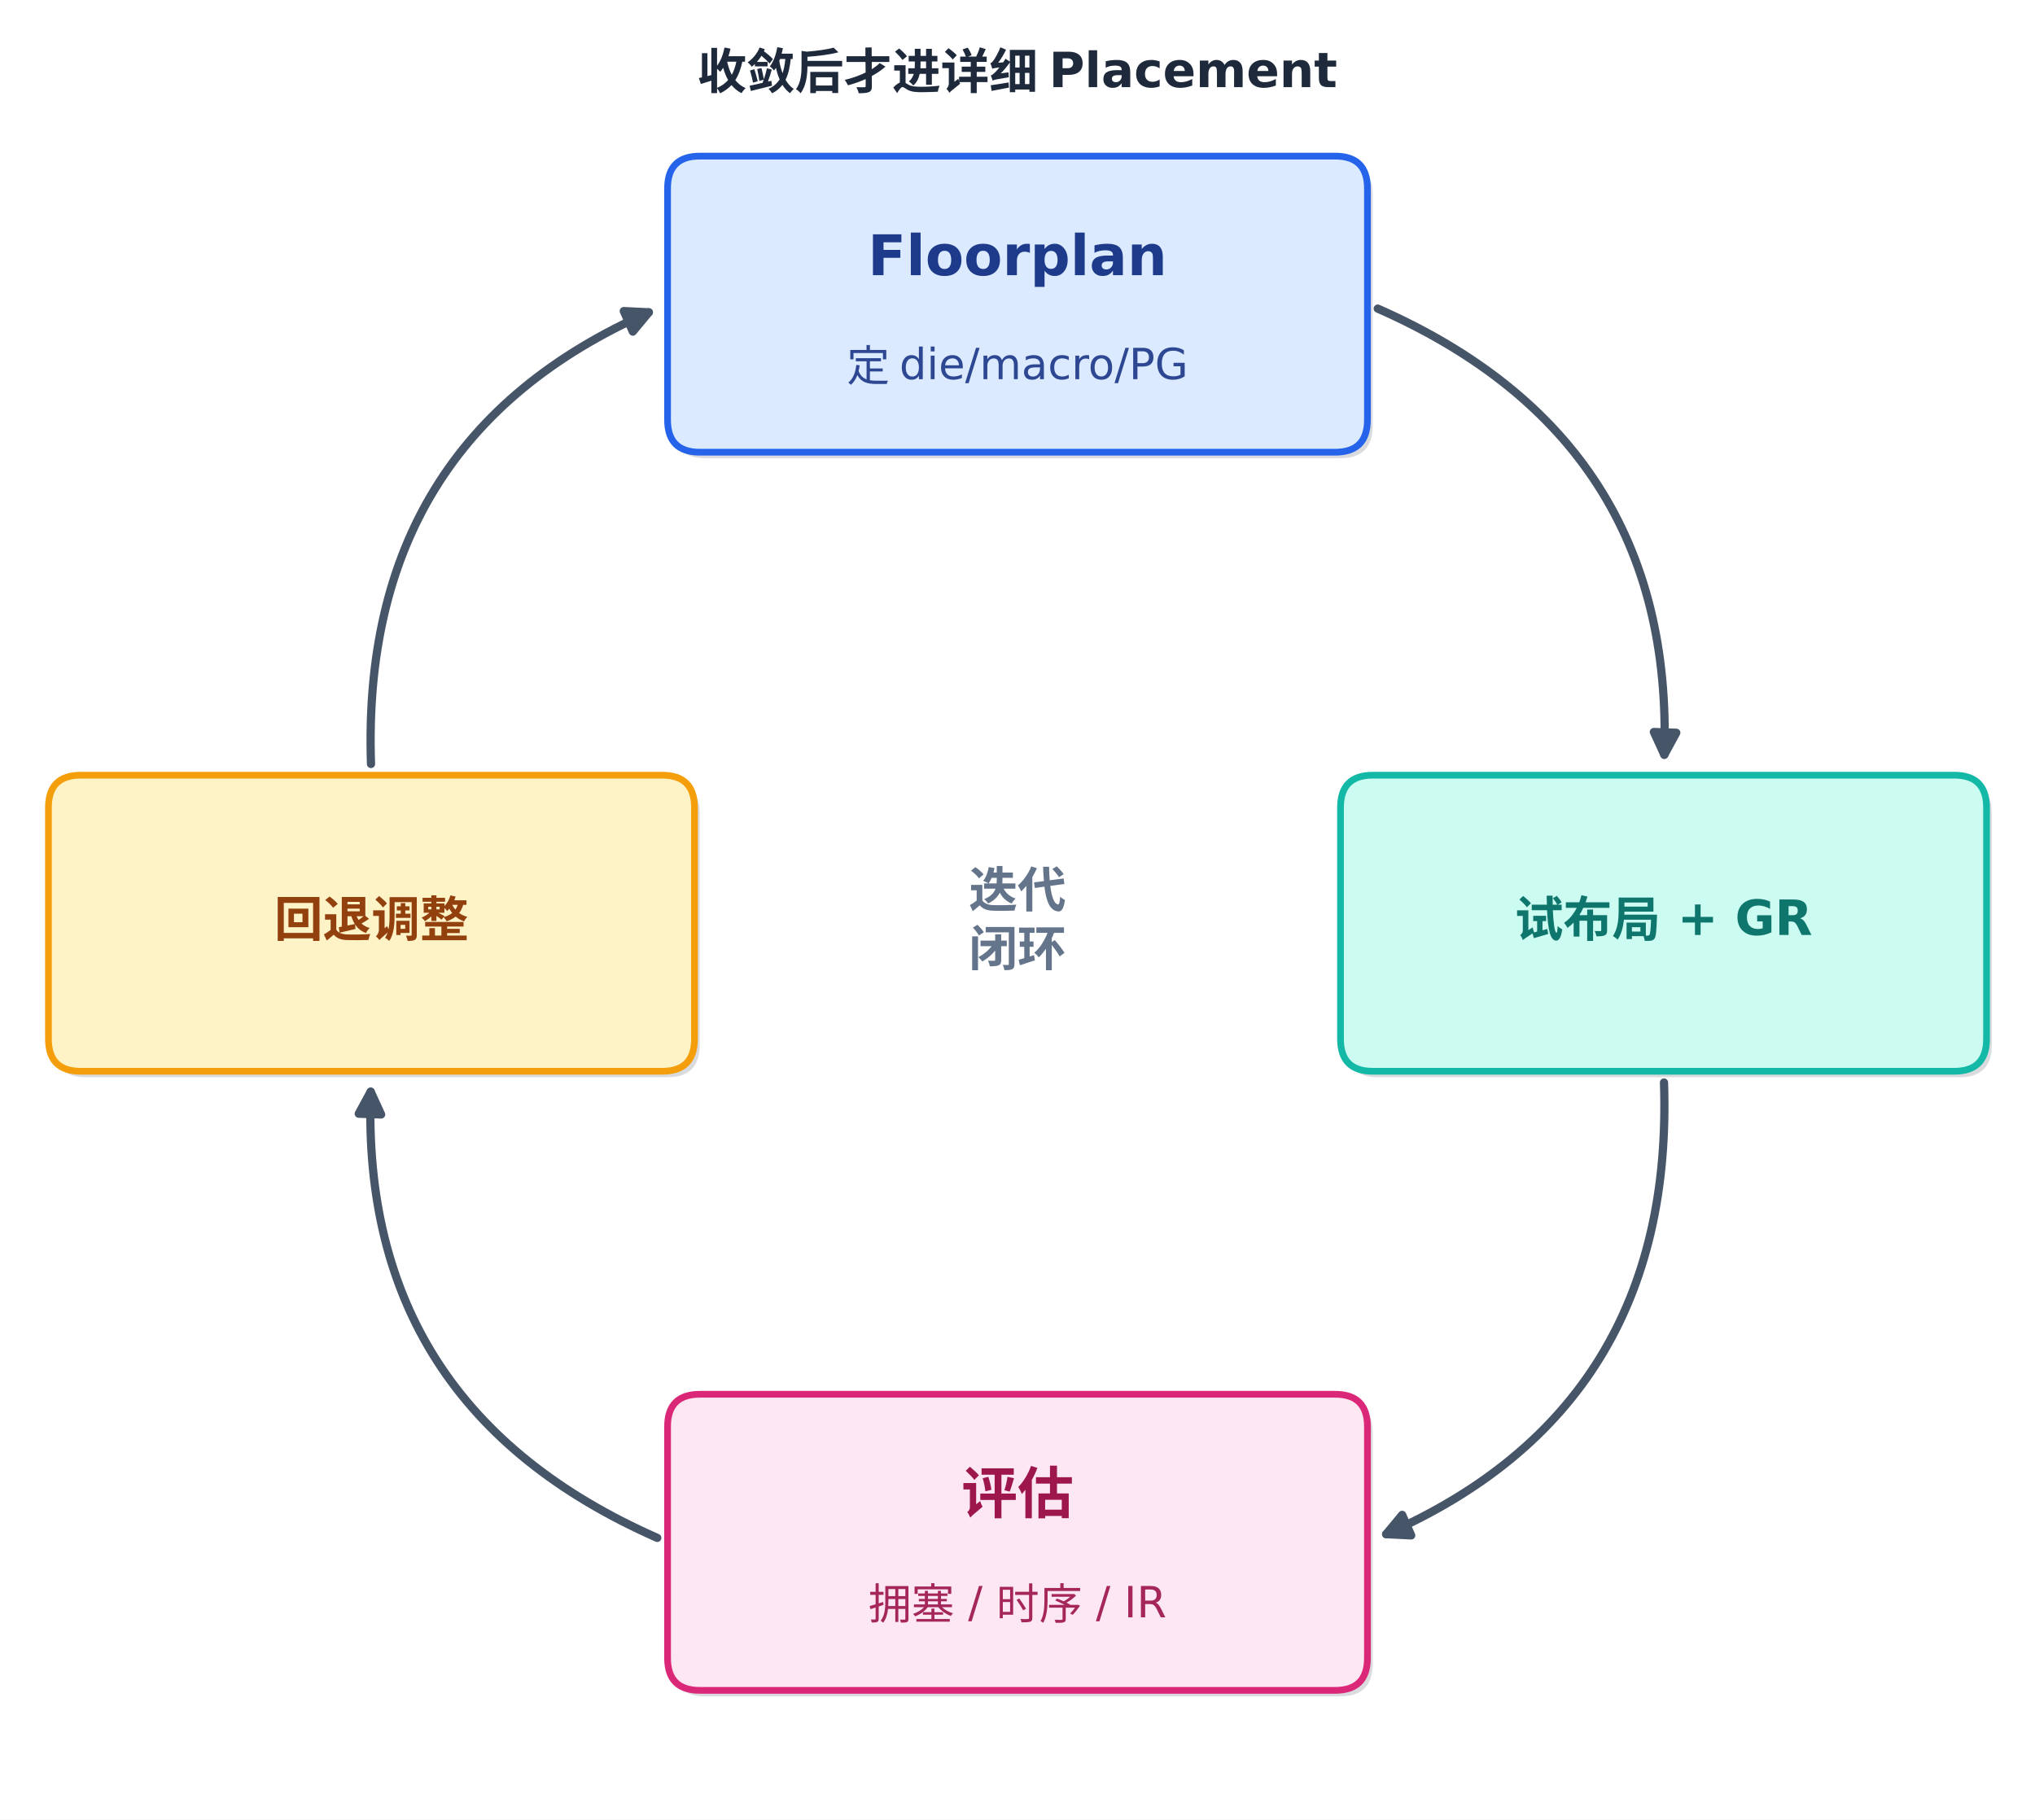
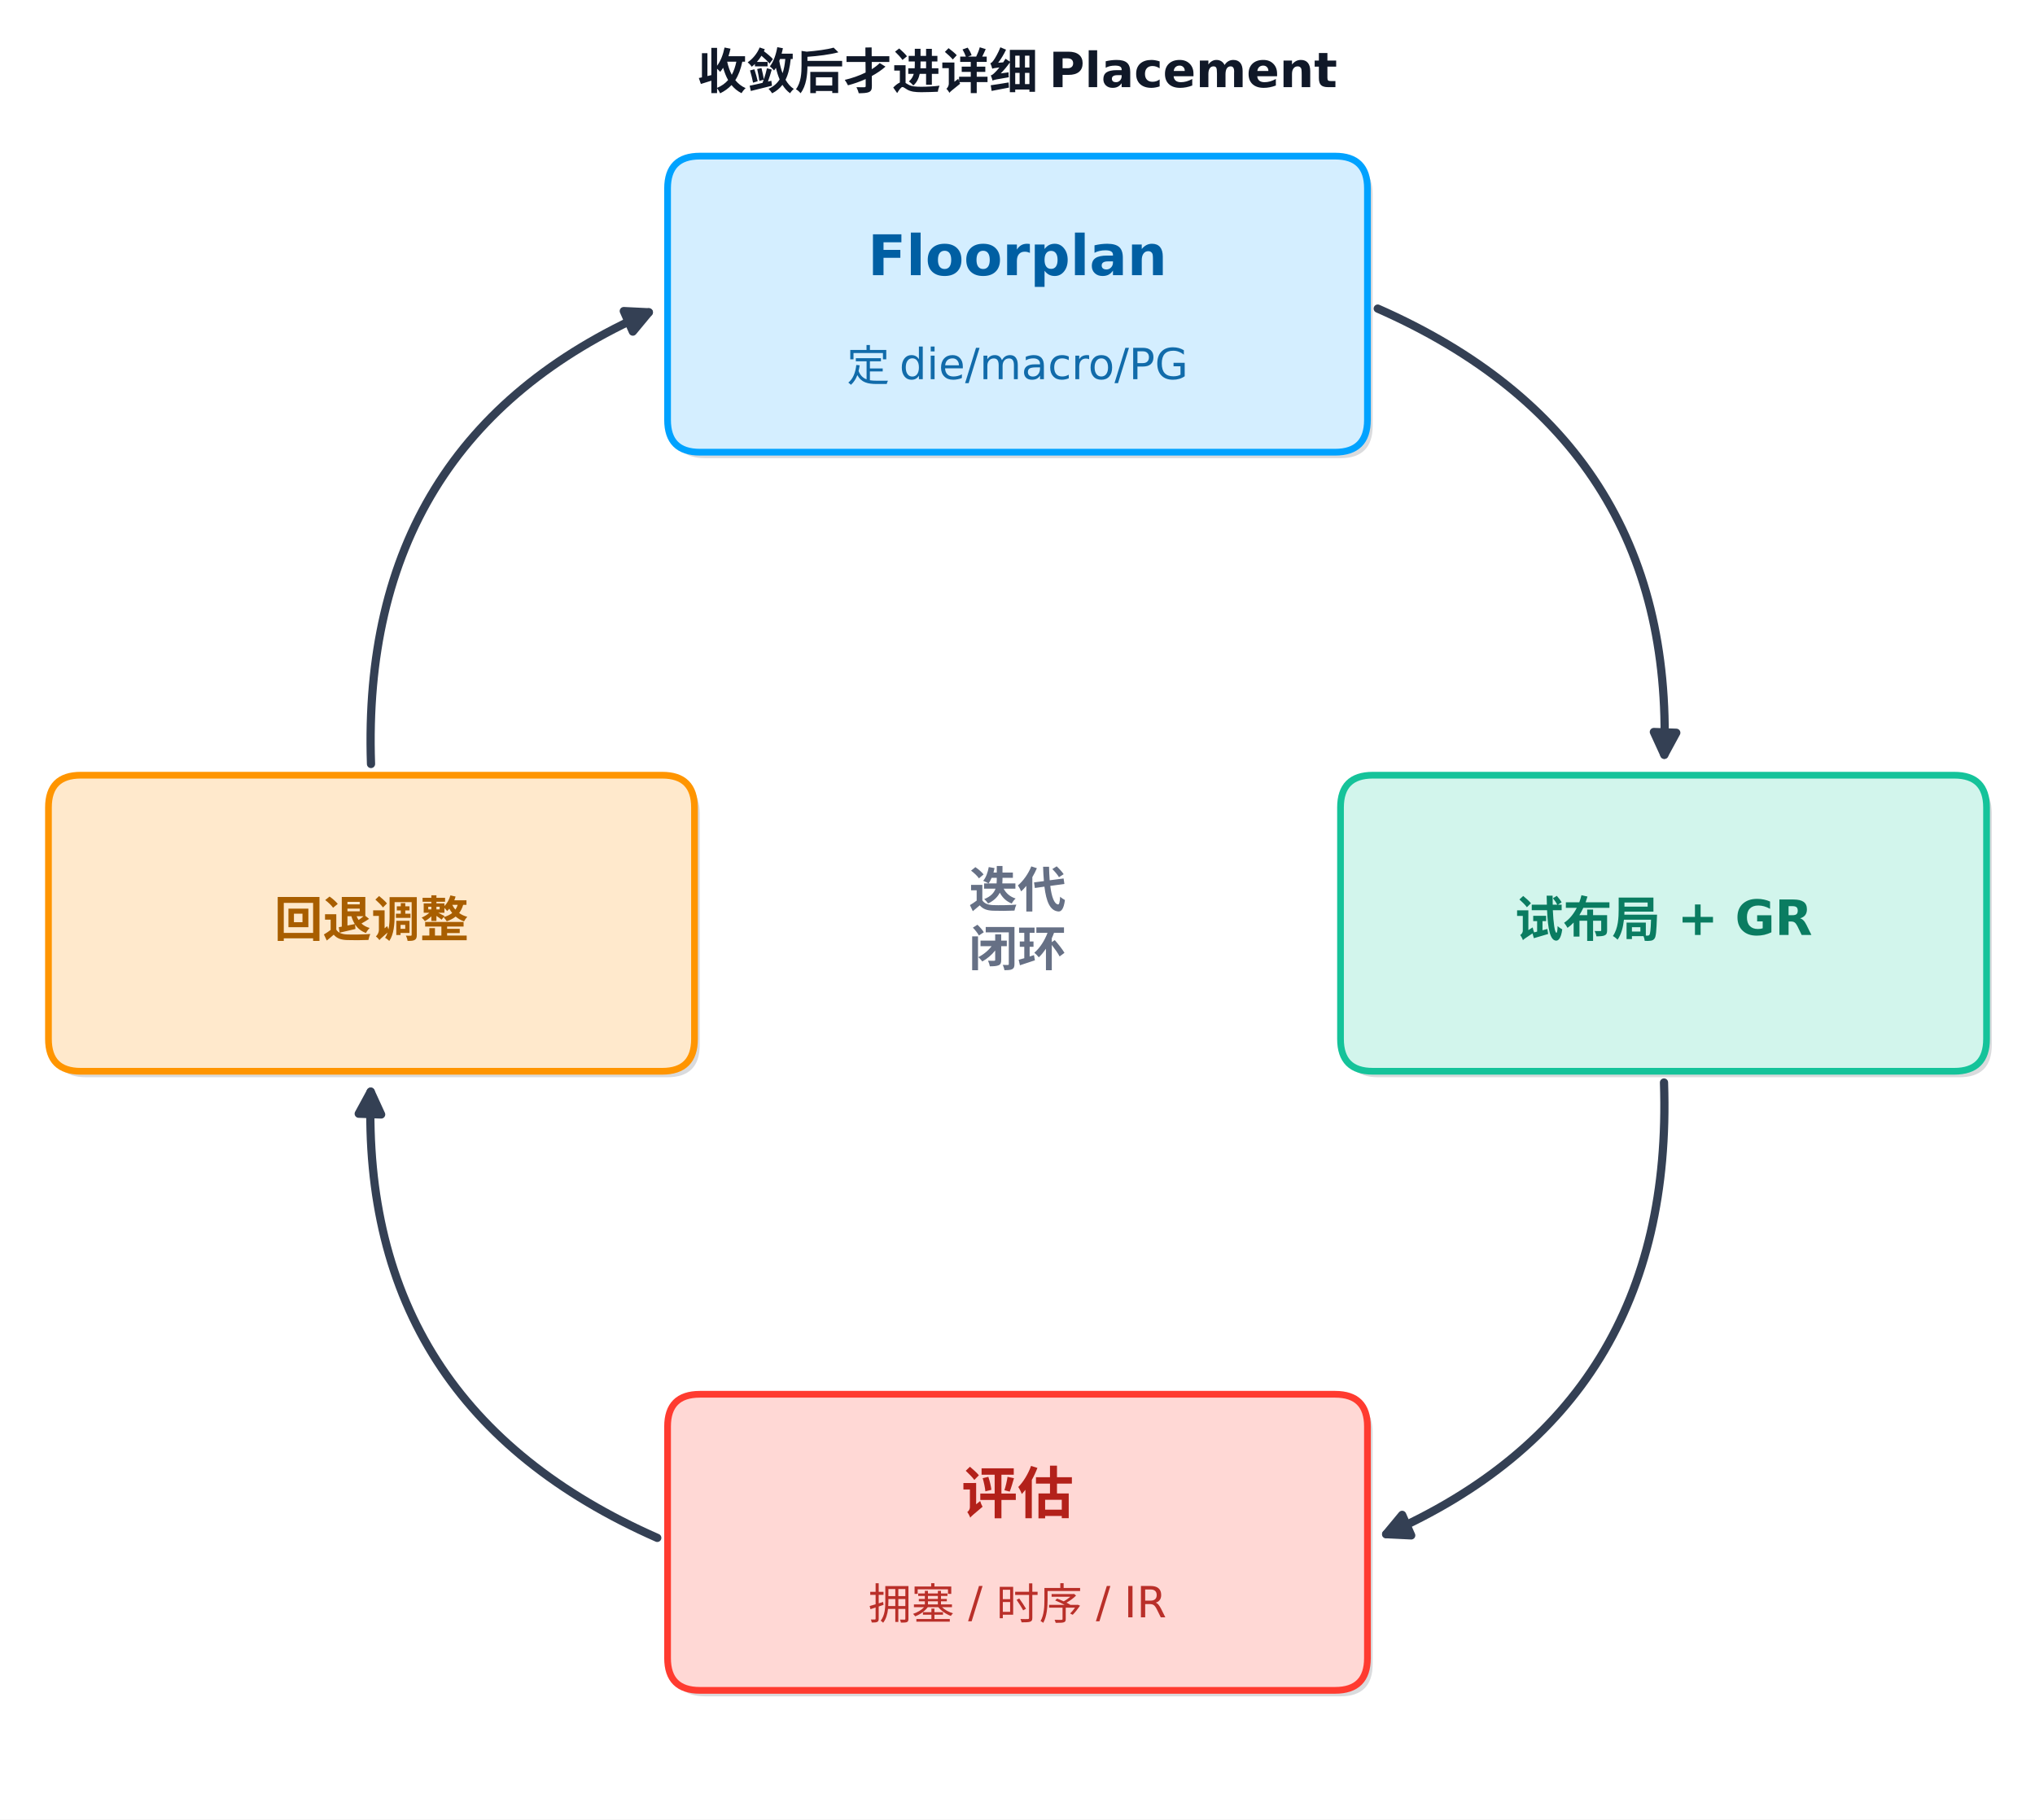
<svg xmlns="http://www.w3.org/2000/svg" width="544.32pt" height="486.72pt" viewBox="0 0 544.32 486.72" version="1.1">
  <defs>
    <style type="text/css">*{stroke-linejoin: round; stroke-linecap: butt}</style>
  </defs>
  <g id="figure_1">
    <g id="patch_1">
      <path d="M 0 486.72  L 544.32 486.72  L 544.32 0  L 0 0  z " style="fill: #ffffff" />
    </g>
    <g id="axes_1">
      <g id="patch_2">
-         <path d="M 5.76 480.96  L 538.56 480.96  L 538.56 5.76  L 5.76 5.76  z " clip-path="url(#pc58d5fce4f)" style="fill: #ffffff" />
+         <path d="M 5.76 480.96  L 538.56 480.96  L 538.56 5.76  L 5.76 5.76  z " clip-path="url(#pc16ea74da9)" style="fill: #ffffff" />
      </g>
      <g id="patch_3">
-         <path d="M 368.517 82.548  Q 448.019 117.546 445.168 201.903  " clip-path="url(#pc58d5fce4f)" style="fill: none; stroke: #475569; stroke-width: 2.2; stroke-linecap: round" />
-         <path d="M 448.369 196.008  L 445.168 201.903  L 442.373 195.805  z " clip-path="url(#pc58d5fce4f)" style="fill: #475569; stroke: #475569; stroke-width: 2.2; stroke-linecap: round" />
+         <path d="M 368.517 82.548  Q 448.019 117.546 445.168 201.903  " clip-path="url(#pc16ea74da9)" style="fill: none; stroke: #344054; stroke-width: 2.2; stroke-linecap: round" />
+         <path d="M 448.369 196.008  L 445.168 201.903  L 442.373 195.805  z " clip-path="url(#pc16ea74da9)" style="fill: #344054; stroke: #344054; stroke-width: 2.2; stroke-linecap: round" />
      </g>
      <g id="patch_4">
-         <path d="M 445.085 289.56  Q 448.019 376.375 370.768 410.382  " clip-path="url(#pc58d5fce4f)" style="fill: none; stroke: #475569; stroke-width: 2.2; stroke-linecap: round" />
-         <path d="M 377.468 410.71  L 370.768 410.382  L 375.05 405.218  z " clip-path="url(#pc58d5fce4f)" style="fill: #475569; stroke: #475569; stroke-width: 2.2; stroke-linecap: round" />
+         <path d="M 445.085 289.56  Q 448.019 376.375 370.768 410.382  " clip-path="url(#pc16ea74da9)" style="fill: none; stroke: #344054; stroke-width: 2.2; stroke-linecap: round" />
+         <path d="M 377.468 410.71  L 370.768 410.382  L 375.05 405.218  z " clip-path="url(#pc16ea74da9)" style="fill: #344054; stroke: #344054; stroke-width: 2.2; stroke-linecap: round" />
      </g>
      <g id="patch_5">
-         <path d="M 175.803 411.372  Q 96.301 376.374 99.152 292.017  " clip-path="url(#pc58d5fce4f)" style="fill: none; stroke: #475569; stroke-width: 2.2; stroke-linecap: round" />
-         <path d="M 95.951 297.912  L 99.152 292.017  L 101.947 298.115  z " clip-path="url(#pc58d5fce4f)" style="fill: #475569; stroke: #475569; stroke-width: 2.2; stroke-linecap: round" />
+         <path d="M 175.803 411.372  Q 96.301 376.374 99.152 292.017  " clip-path="url(#pc16ea74da9)" style="fill: none; stroke: #344054; stroke-width: 2.2; stroke-linecap: round" />
+         <path d="M 95.951 297.912  L 99.152 292.017  L 101.947 298.115  z " clip-path="url(#pc16ea74da9)" style="fill: #344054; stroke: #344054; stroke-width: 2.2; stroke-linecap: round" />
      </g>
      <g id="patch_6">
-         <path d="M 99.235 204.36  Q 96.301 117.545 173.552 83.538  " clip-path="url(#pc58d5fce4f)" style="fill: none; stroke: #475569; stroke-width: 2.2; stroke-linecap: round" />
-         <path d="M 166.852 83.21  L 173.552 83.538  L 169.27 88.702  z " clip-path="url(#pc58d5fce4f)" style="fill: #475569; stroke: #475569; stroke-width: 2.2; stroke-linecap: round" />
+         <path d="M 99.235 204.36  Q 96.301 117.545 173.552 83.538  " clip-path="url(#pc16ea74da9)" style="fill: none; stroke: #344054; stroke-width: 2.2; stroke-linecap: round" />
+         <path d="M 166.852 83.21  L 173.552 83.538  L 169.27 88.702  z " clip-path="url(#pc16ea74da9)" style="fill: #344054; stroke: #344054; stroke-width: 2.2; stroke-linecap: round" />
      </g>
      <g id="text_1">
-         <text style="font-weight: 700; font-size: 13px; font-family: 'Microsoft YaHei', 'Microsoft YaHei UI', 'SimHei', 'Segoe UI', 'DejaVu Sans', sans-serif; fill: #64748b" transform="translate(259.16 242.6891)">迭代</text>
-         <text style="font-weight: 700; font-size: 13px; font-family: 'Microsoft YaHei', 'Microsoft YaHei UI', 'SimHei', 'Segoe UI', 'DejaVu Sans', sans-serif; fill: #64748b" transform="translate(259.16 258.3911)">闭环</text>
+         <text style="font-weight: 700; font-size: 13px; font-family: 'Microsoft YaHei', 'Microsoft YaHei UI', 'SimHei', 'Segoe UI', 'DejaVu Sans', sans-serif; fill: #667085" transform="translate(259.16 242.6891)">迭代</text>
+         <text style="font-weight: 700; font-size: 13px; font-family: 'Microsoft YaHei', 'Microsoft YaHei UI', 'SimHei', 'Segoe UI', 'DejaVu Sans', sans-serif; fill: #667085" transform="translate(259.16 258.3911)">闭环</text>
      </g>
      <g id="text_2">
-         <text style="font-weight: 700; font-size: 13px; font-family: 'Microsoft YaHei', 'Microsoft YaHei UI', 'SimHei', 'Segoe UI', 'DejaVu Sans', sans-serif; text-anchor: middle; fill: #1e293b" x="272.16" y="23.76" transform="rotate(-0 272.16 23.76)">收敛后才进详细 Placement</text>
+         <text style="font-weight: 700; font-size: 13px; font-family: 'Microsoft YaHei', 'Microsoft YaHei UI', 'SimHei', 'Segoe UI', 'DejaVu Sans', sans-serif; text-anchor: middle; fill: #101828" x="272.16" y="23.76" transform="rotate(-0 272.16 23.76)">收敛后才进详细 Placement</text>
      </g>
      <g id="patch_7">
-         <path d="M 188.6 122.56  L 358.52 122.56  Q 367.16 122.56 367.16 113.92  L 367.16 52  Q 367.16 43.36 358.52 43.36  L 188.6 43.36  Q 179.96 43.36 179.96 52  L 179.96 113.92  Q 179.96 122.56 188.6 122.56  z " clip-path="url(#pc58d5fce4f)" style="fill: #0f172a; opacity: 0.16" />
-         <path d="M 187.2 120.96  L 357.12 120.96  Q 365.76 120.96 365.76 112.32  L 365.76 50.4  Q 365.76 41.76 357.12 41.76  L 187.2 41.76  Q 178.56 41.76 178.56 50.4  L 178.56 112.32  Q 178.56 120.96 187.2 120.96  z " clip-path="url(#pc58d5fce4f)" style="fill: #dbeafe; stroke: #2563eb; stroke-width: 1.8; stroke-linejoin: miter" />
+         <path d="M 188.6 122.56  L 358.52 122.56  Q 367.16 122.56 367.16 113.92  L 367.16 52  Q 367.16 43.36 358.52 43.36  L 188.6 43.36  Q 179.96 43.36 179.96 52  L 179.96 113.92  Q 179.96 122.56 188.6 122.56  z " clip-path="url(#pc16ea74da9)" style="fill: #101828; opacity: 0.16" />
+         <path d="M 187.2 120.96  L 357.12 120.96  Q 365.76 120.96 365.76 112.32  L 365.76 50.4  Q 365.76 41.76 357.12 41.76  L 187.2 41.76  Q 178.56 41.76 178.56 50.4  L 178.56 112.32  Q 178.56 120.96 187.2 120.96  z " clip-path="url(#pc16ea74da9)" style="fill: #d4eeff; stroke: #00a2ff; stroke-width: 1.8; stroke-linejoin: miter" />
      </g>
      <g id="patch_8">
-         <path d="M 368.6 288.16  L 524.12 288.16  Q 532.76 288.16 532.76 279.52  L 532.76 217.6  Q 532.76 208.96 524.12 208.96  L 368.6 208.96  Q 359.96 208.96 359.96 217.6  L 359.96 279.52  Q 359.96 288.16 368.6 288.16  z " clip-path="url(#pc58d5fce4f)" style="fill: #0f172a; opacity: 0.16" />
-         <path d="M 367.2 286.56  L 522.72 286.56  Q 531.36 286.56 531.36 277.92  L 531.36 216  Q 531.36 207.36 522.72 207.36  L 367.2 207.36  Q 358.56 207.36 358.56 216  L 358.56 277.92  Q 358.56 286.56 367.2 286.56  z " clip-path="url(#pc58d5fce4f)" style="fill: #ccfbf1; stroke: #14b8a6; stroke-width: 1.8; stroke-linejoin: miter" />
+         <path d="M 368.6 288.16  L 524.12 288.16  Q 532.76 288.16 532.76 279.52  L 532.76 217.6  Q 532.76 208.96 524.12 208.96  L 368.6 208.96  Q 359.96 208.96 359.96 217.6  L 359.96 279.52  Q 359.96 288.16 368.6 288.16  z " clip-path="url(#pc16ea74da9)" style="fill: #101828; opacity: 0.16" />
+         <path d="M 367.2 286.56  L 522.72 286.56  Q 531.36 286.56 531.36 277.92  L 531.36 216  Q 531.36 207.36 522.72 207.36  L 367.2 207.36  Q 358.56 207.36 358.56 216  L 358.56 277.92  Q 358.56 286.56 367.2 286.56  z " clip-path="url(#pc16ea74da9)" style="fill: #d2f5ec; stroke: #15c39a; stroke-width: 1.8; stroke-linejoin: miter" />
      </g>
      <g id="patch_9">
-         <path d="M 188.6 453.76  L 358.52 453.76  Q 367.16 453.76 367.16 445.12  L 367.16 383.2  Q 367.16 374.56 358.52 374.56  L 188.6 374.56  Q 179.96 374.56 179.96 383.2  L 179.96 445.12  Q 179.96 453.76 188.6 453.76  z " clip-path="url(#pc58d5fce4f)" style="fill: #0f172a; opacity: 0.16" />
-         <path d="M 187.2 452.16  L 357.12 452.16  Q 365.76 452.16 365.76 443.52  L 365.76 381.6  Q 365.76 372.96 357.12 372.96  L 187.2 372.96  Q 178.56 372.96 178.56 381.6  L 178.56 443.52  Q 178.56 452.16 187.2 452.16  z " clip-path="url(#pc58d5fce4f)" style="fill: #fce7f3; stroke: #db2777; stroke-width: 1.8; stroke-linejoin: miter" />
+         <path d="M 188.6 453.76  L 358.52 453.76  Q 367.16 453.76 367.16 445.12  L 367.16 383.2  Q 367.16 374.56 358.52 374.56  L 188.6 374.56  Q 179.96 374.56 179.96 383.2  L 179.96 445.12  Q 179.96 453.76 188.6 453.76  z " clip-path="url(#pc16ea74da9)" style="fill: #101828; opacity: 0.16" />
+         <path d="M 187.2 452.16  L 357.12 452.16  Q 365.76 452.16 365.76 443.52  L 365.76 381.6  Q 365.76 372.96 357.12 372.96  L 187.2 372.96  Q 178.56 372.96 178.56 381.6  L 178.56 443.52  Q 178.56 452.16 187.2 452.16  z " clip-path="url(#pc16ea74da9)" style="fill: #ffd8d5; stroke: #ff3b30; stroke-width: 1.8; stroke-linejoin: miter" />
      </g>
      <g id="patch_10">
-         <path d="M 23 288.16  L 178.52 288.16  Q 187.16 288.16 187.16 279.52  L 187.16 217.6  Q 187.16 208.96 178.52 208.96  L 23 208.96  Q 14.36 208.96 14.36 217.6  L 14.36 279.52  Q 14.36 288.16 23 288.16  z " clip-path="url(#pc58d5fce4f)" style="fill: #0f172a; opacity: 0.16" />
-         <path d="M 21.6 286.56  L 177.12 286.56  Q 185.76 286.56 185.76 277.92  L 185.76 216  Q 185.76 207.36 177.12 207.36  L 21.6 207.36  Q 12.96 207.36 12.96 216  L 12.96 277.92  Q 12.96 286.56 21.6 286.56  z " clip-path="url(#pc58d5fce4f)" style="fill: #fef3c7; stroke: #f59e0b; stroke-width: 1.8; stroke-linejoin: miter" />
+         <path d="M 23 288.16  L 178.52 288.16  Q 187.16 288.16 187.16 279.52  L 187.16 217.6  Q 187.16 208.96 178.52 208.96  L 23 208.96  Q 14.36 208.96 14.36 217.6  L 14.36 279.52  Q 14.36 288.16 23 288.16  z " clip-path="url(#pc16ea74da9)" style="fill: #101828; opacity: 0.16" />
+         <path d="M 21.6 286.56  L 177.12 286.56  Q 185.76 286.56 185.76 277.92  L 185.76 216  Q 185.76 207.36 177.12 207.36  L 21.6 207.36  Q 12.96 207.36 12.96 216  L 12.96 277.92  Q 12.96 286.56 21.6 286.56  z " clip-path="url(#pc16ea74da9)" style="fill: #ffe9cc; stroke: #ff9500; stroke-width: 1.8; stroke-linejoin: miter" />
      </g>
      <g id="text_3">
-         <text style="font-weight: 700; font-size: 15px; font-family: 'Microsoft YaHei', 'Microsoft YaHei UI', 'SimHei', 'Segoe UI', 'DejaVu Sans', sans-serif; text-anchor: middle; fill: #1e3a8a" x="272.16" y="73.611" transform="rotate(-0 272.16 73.61086)">Floorplan</text>
+         <text style="font-weight: 700; font-size: 15px; font-family: 'Microsoft YaHei', 'Microsoft YaHei UI', 'SimHei', 'Segoe UI', 'DejaVu Sans', sans-serif; text-anchor: middle; fill: #005fa3" x="272.16" y="73.611" transform="rotate(-0 272.16 73.61086)">Floorplan</text>
      </g>
      <g id="text_4">
-         <text style="font-size: 11.5px; font-family: 'Microsoft YaHei', 'Microsoft YaHei UI', 'SimHei', 'Segoe UI', 'DejaVu Sans', sans-serif; text-anchor: middle; fill: #1e3a8a; opacity: 0.92" x="272.16" y="101.951" transform="rotate(-0 272.16 101.951)">定 die/macro/PG</text>
+         <text style="font-size: 11.5px; font-family: 'Microsoft YaHei', 'Microsoft YaHei UI', 'SimHei', 'Segoe UI', 'DejaVu Sans', sans-serif; text-anchor: middle; fill: #005fa3; opacity: 0.92" x="272.16" y="101.951" transform="rotate(-0 272.16 101.951)">定 die/macro/PG</text>
      </g>
      <g id="text_5">
-         <text style="font-weight: 700; font-size: 13px; font-family: 'Microsoft YaHei', 'Microsoft YaHei UI', 'SimHei', 'Segoe UI', 'DejaVu Sans', sans-serif; text-anchor: middle; fill: #0f766e" x="444.96" y="250.54" transform="rotate(-0 444.96 250.5401)">试布局 + GR</text>
+         <text style="font-weight: 700; font-size: 13px; font-family: 'Microsoft YaHei', 'Microsoft YaHei UI', 'SimHei', 'Segoe UI', 'DejaVu Sans', sans-serif; text-anchor: middle; fill: #0a7c61" x="444.96" y="250.54" transform="rotate(-0 444.96 250.5401)">试布局 + GR</text>
      </g>
      <g id="text_6">
-         <text style="font-weight: 700; font-size: 15px; font-family: 'Microsoft YaHei', 'Microsoft YaHei UI', 'SimHei', 'Segoe UI', 'DejaVu Sans', sans-serif; text-anchor: middle; fill: #9d174d" x="272.16" y="404.811" transform="rotate(-0 272.16 404.8109)">评估</text>
+         <text style="font-weight: 700; font-size: 15px; font-family: 'Microsoft YaHei', 'Microsoft YaHei UI', 'SimHei', 'Segoe UI', 'DejaVu Sans', sans-serif; text-anchor: middle; fill: #b3211a" x="272.16" y="404.811" transform="rotate(-0 272.16 404.8109)">评估</text>
      </g>
      <g id="text_7">
-         <text style="font-size: 11.5px; font-family: 'Microsoft YaHei', 'Microsoft YaHei UI', 'SimHei', 'Segoe UI', 'DejaVu Sans', sans-serif; text-anchor: middle; fill: #9d174d; opacity: 0.92" x="272.16" y="433.151" transform="rotate(-0 272.16 433.151)">拥塞 / 时序 / IR</text>
+         <text style="font-size: 11.5px; font-family: 'Microsoft YaHei', 'Microsoft YaHei UI', 'SimHei', 'Segoe UI', 'DejaVu Sans', sans-serif; text-anchor: middle; fill: #b3211a; opacity: 0.92" x="272.16" y="433.151" transform="rotate(-0 272.16 433.151)">拥塞 / 时序 / IR</text>
      </g>
      <g id="text_8">
-         <text style="font-weight: 700; font-size: 13px; font-family: 'Microsoft YaHei', 'Microsoft YaHei UI', 'SimHei', 'Segoe UI', 'DejaVu Sans', sans-serif; text-anchor: middle; fill: #92400e" x="99.36" y="250.54" transform="rotate(-0 99.36 250.5401)">回退调整</text>
+         <text style="font-weight: 700; font-size: 13px; font-family: 'Microsoft YaHei', 'Microsoft YaHei UI', 'SimHei', 'Segoe UI', 'DejaVu Sans', sans-serif; text-anchor: middle; fill: #a85e00" x="99.36" y="250.54" transform="rotate(-0 99.36 250.5401)">回退调整</text>
      </g>
    </g>
  </g>
  <defs>
-     <clipPath id="pc58d5fce4f">
+     <clipPath id="pc16ea74da9">
      <rect x="5.76" y="5.76" width="532.8" height="475.2" />
    </clipPath>
  </defs>
</svg>
